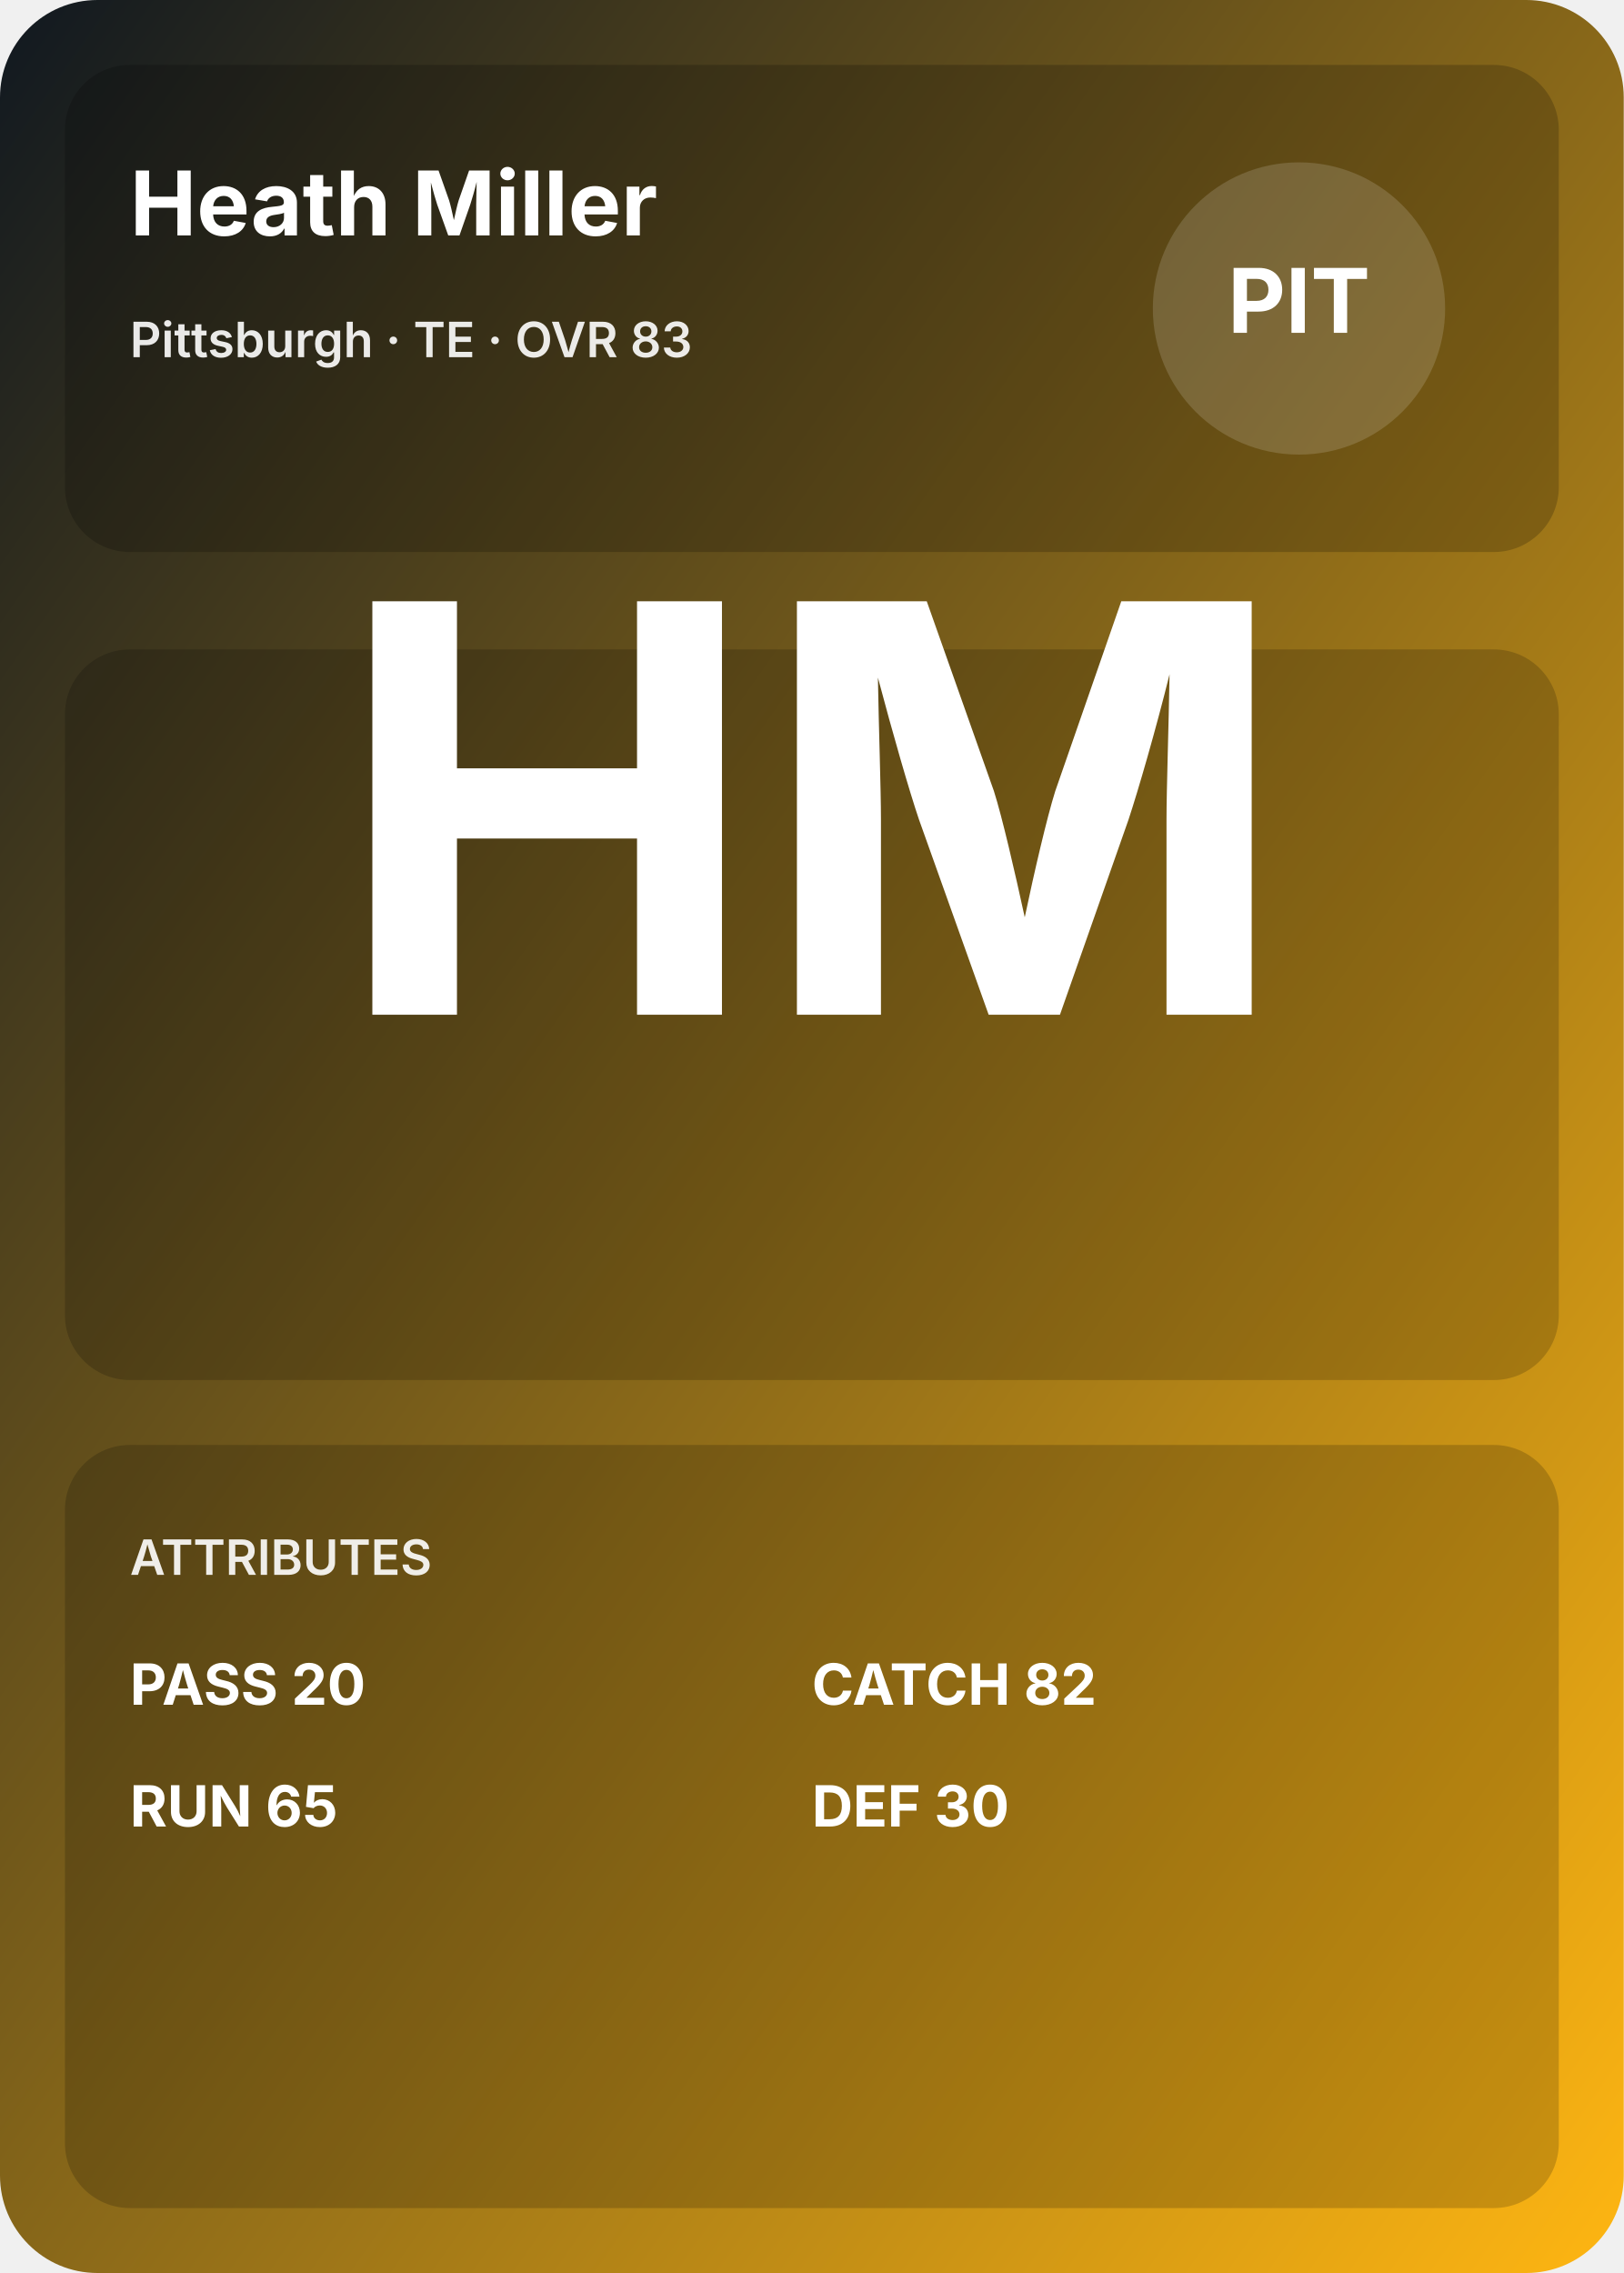
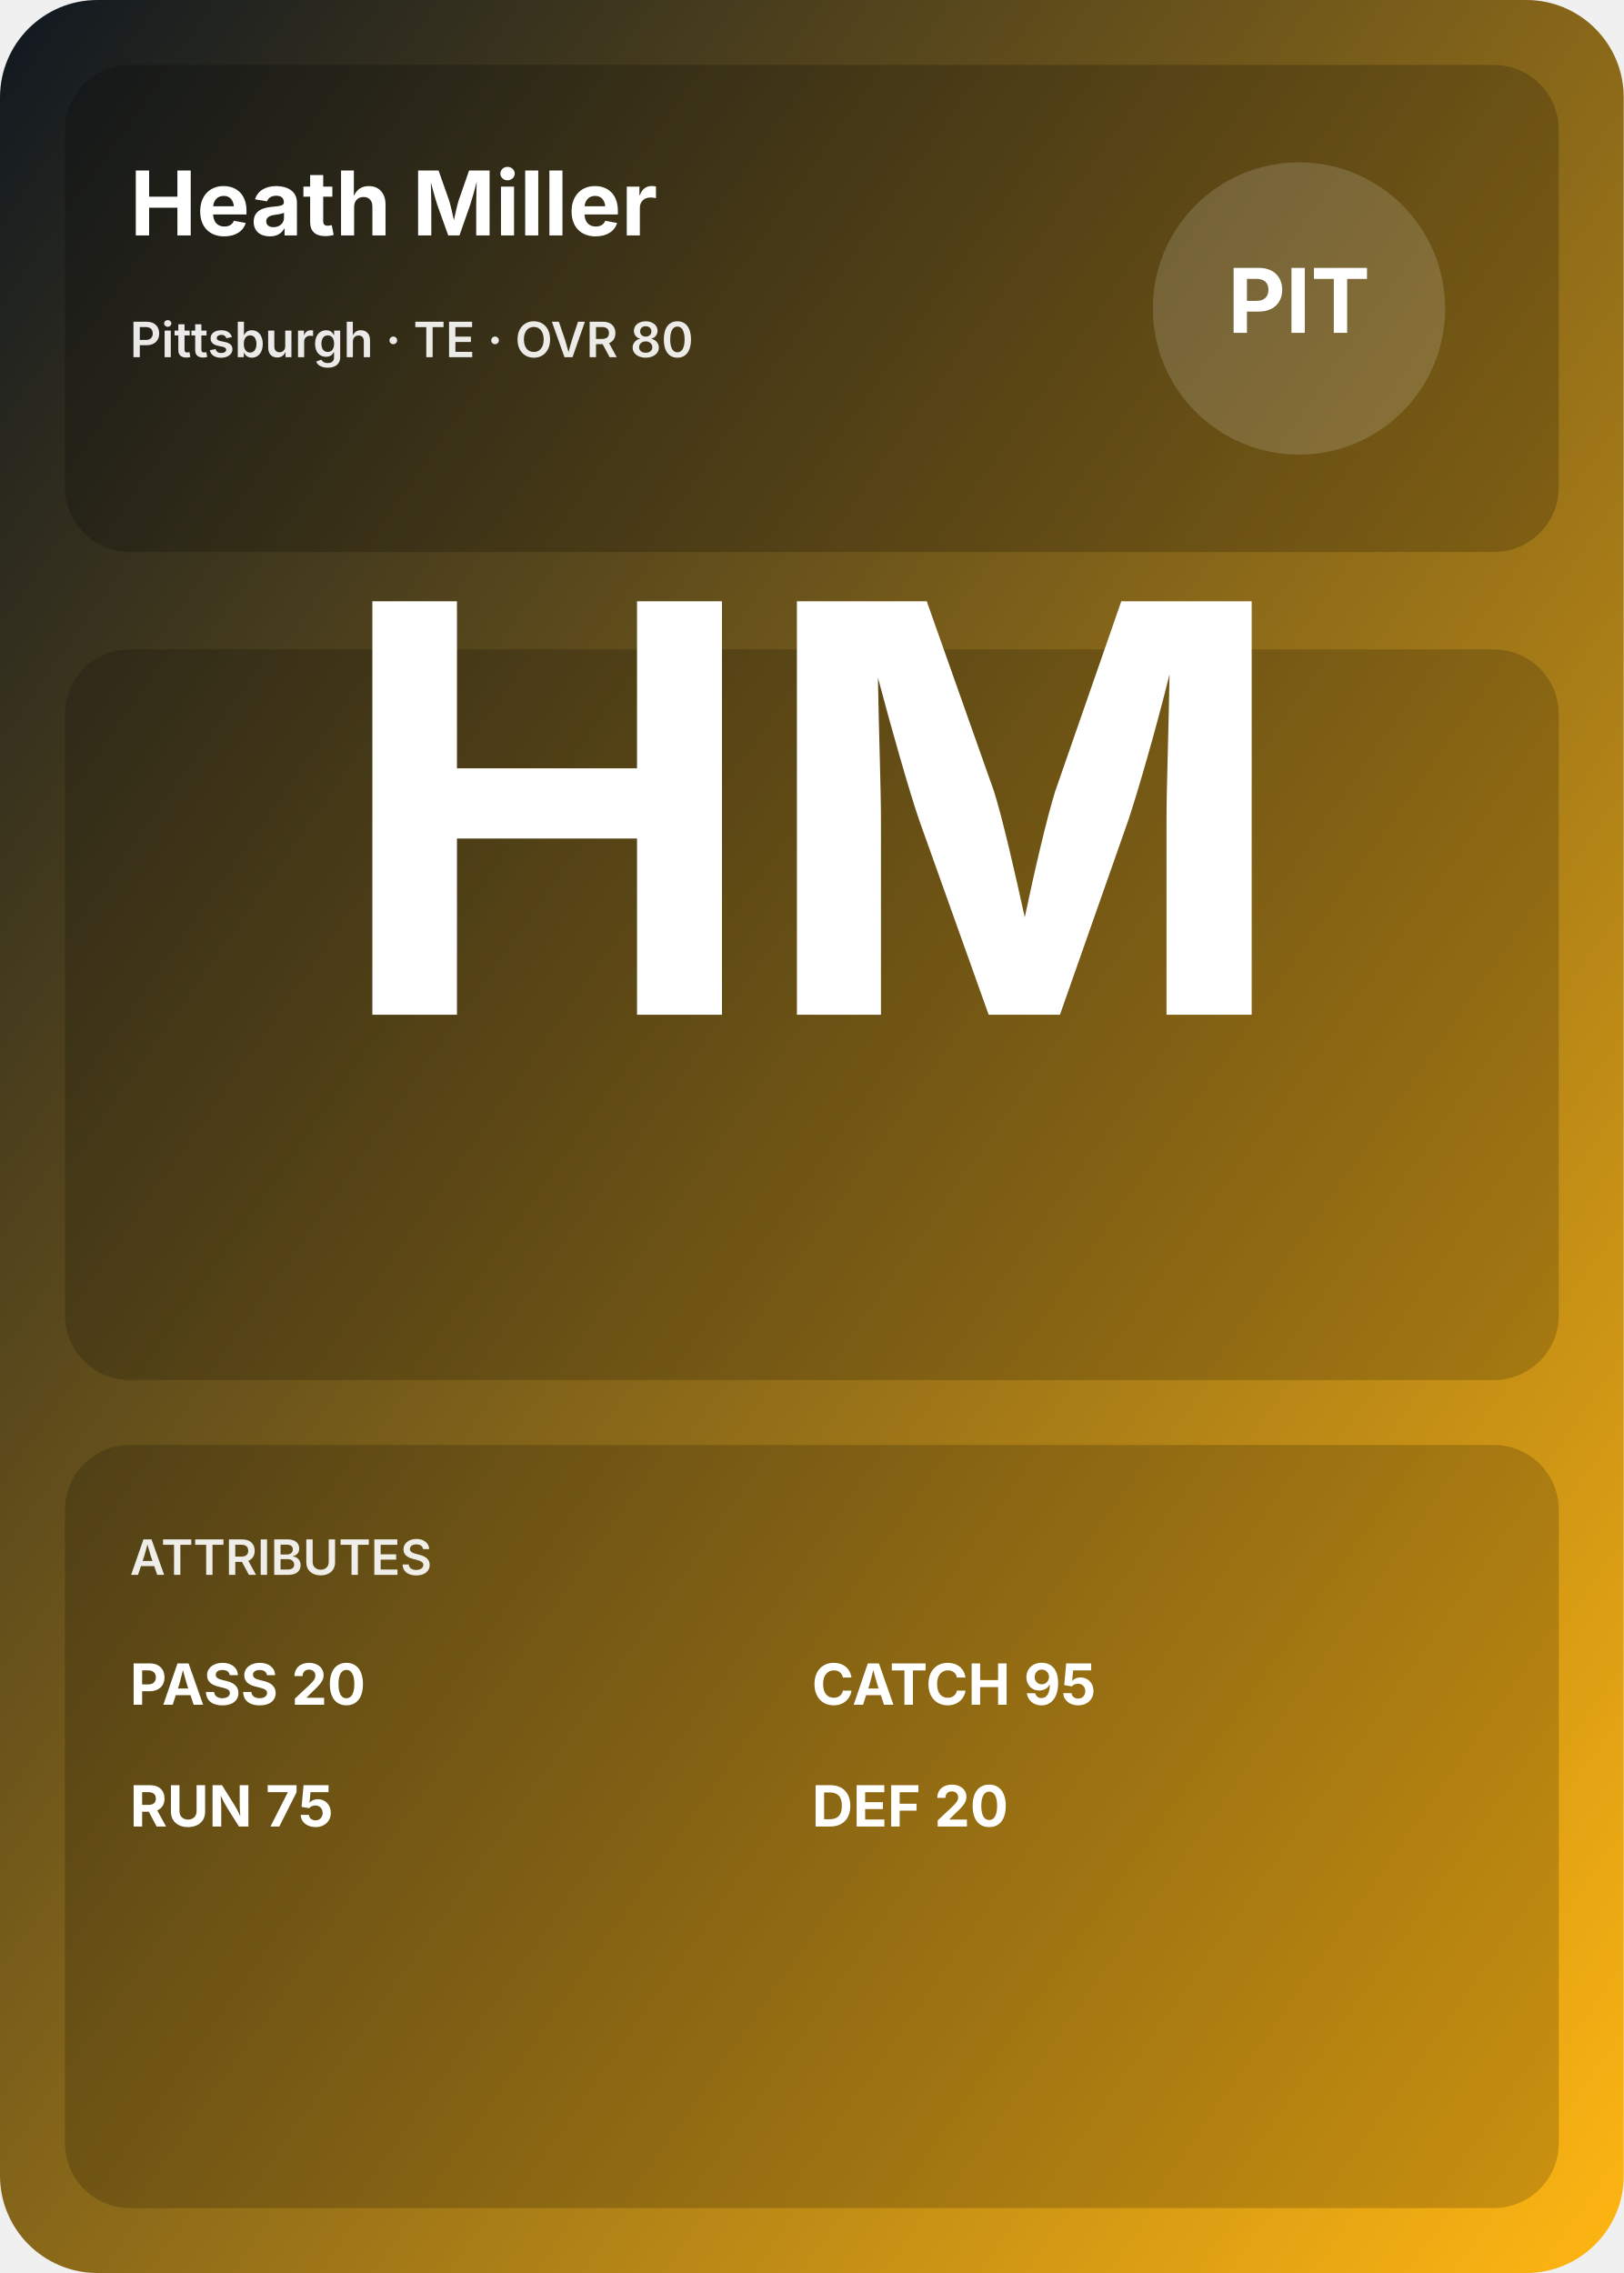
<svg xmlns="http://www.w3.org/2000/svg" viewBox="0 0 400 560">
  <defs>
    <style>
    .title { font: 700 22px Inter, system-ui, -apple-system, Segoe UI, Roboto; fill: #fff; }
    .label { font: 600 12px Inter, system-ui, -apple-system, Segoe UI, Roboto; fill: #fff; opacity: .9; }
    .stat  { font: 700 14px Inter, system-ui, -apple-system, Segoe UI, Roboto; fill: #fff; }
</style>
    <linearGradient id="bg" x1="0" y1="0" x2="1" y2="1">
      <stop offset="0%" stop-color="#101820" />
      <stop offset="100%" stop-color="#FFB612" />
    </linearGradient>
  </defs>
  <rect x="0" y="0" width="400" height="560" rx="24" fill="url(#bg)" />
  <rect x="16" y="16" width="368" height="120" rx="16" fill="rgba(0,0,0,.2)" />
  <text x="32" y="58" class="title">Heath Miller</text>
-   <text x="32" y="88" class="label">Pittsburgh · TE · OVR 83</text>
-   <g transform="translate(0,0)">
+   <text x="32" y="88" class="label">Pittsburgh · TE · OVR 80</text>
+   <g>
    <circle cx="320" cy="76" r="36" fill="rgba(255,255,255,.15)" />
    <text x="320" y="82" text-anchor="middle" class="title">PIT</text>
  </g>
-   <g transform="translate(0,0)">
+   <g>
    <rect x="16" y="160" width="368" height="180" rx="16" fill="rgba(0,0,0,.18)" />
    <text x="200" y="250" text-anchor="middle" class="title" style="font-size:140px">HM</text>
  </g>
-   <g transform="translate(0,0)">
+   <g>
    <rect x="16" y="356" width="368" height="188" rx="16" fill="rgba(0,0,0,.18)" />
    <text x="32" y="388" class="label">ATTRIBUTES</text>
    <text x="32" y="420" class="stat">PASS 20</text>
-     <text x="32" y="450" class="stat">RUN 65</text>
-     <text x="200" y="420" class="stat">CATCH 82</text>
-     <text x="200" y="450" class="stat">DEF 30</text>
+     <text x="32" y="450" class="stat">RUN 75</text>
+     <text x="200" y="420" class="stat">CATCH 95</text>
+     <text x="200" y="450" class="stat">DEF 20</text>
  </g>
</svg>
